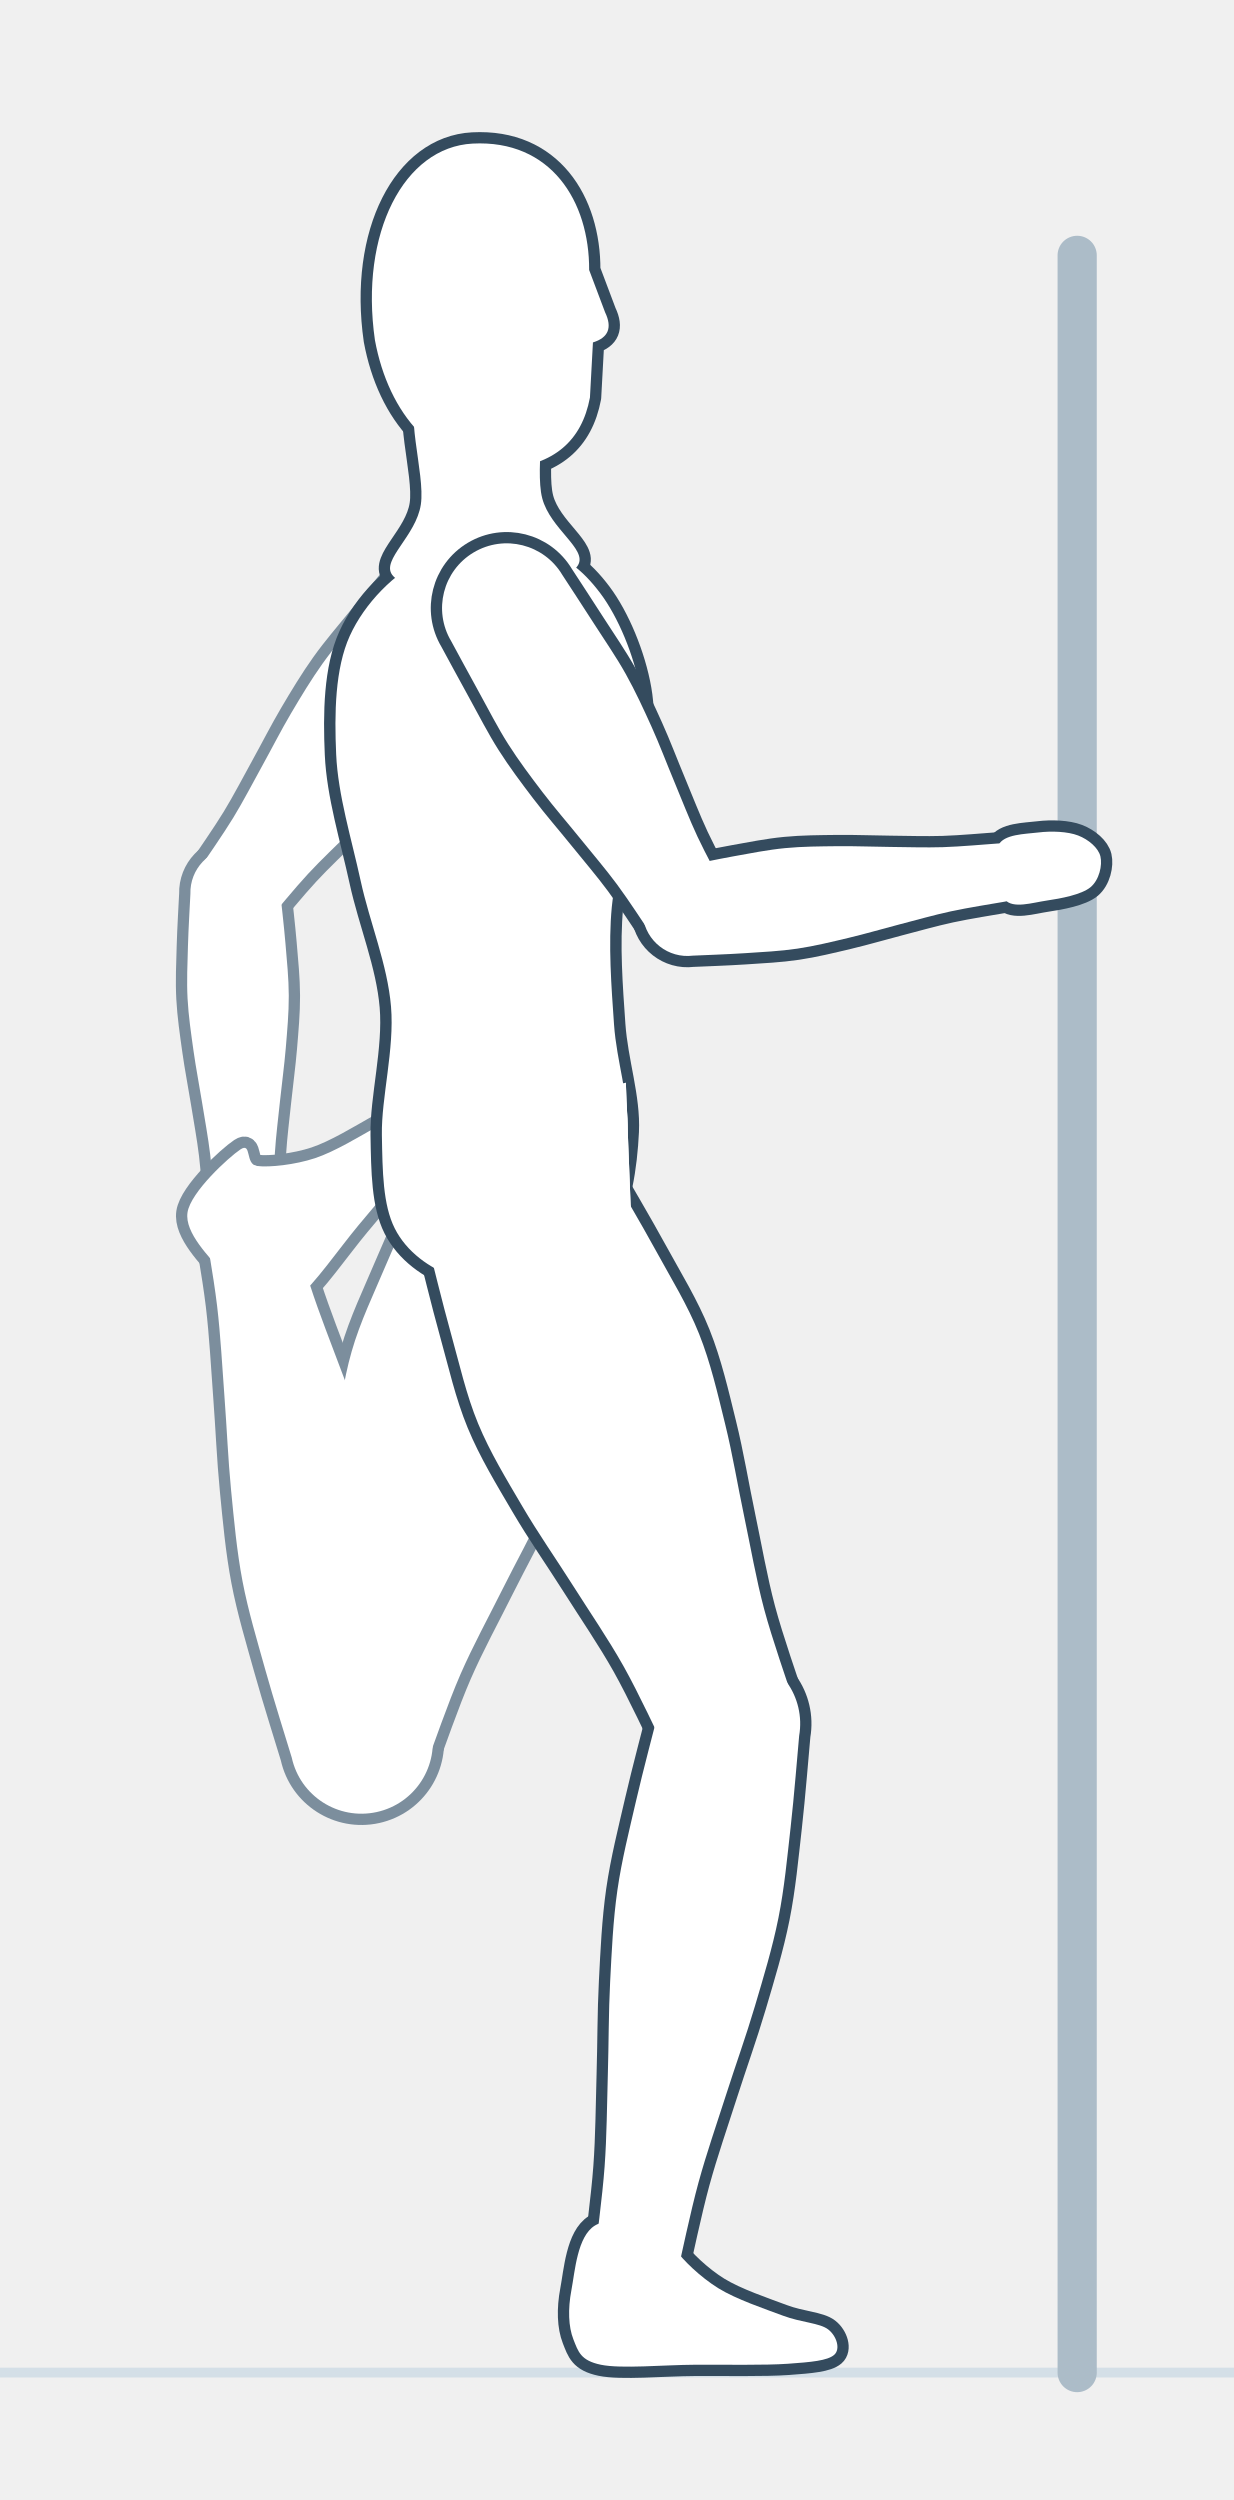
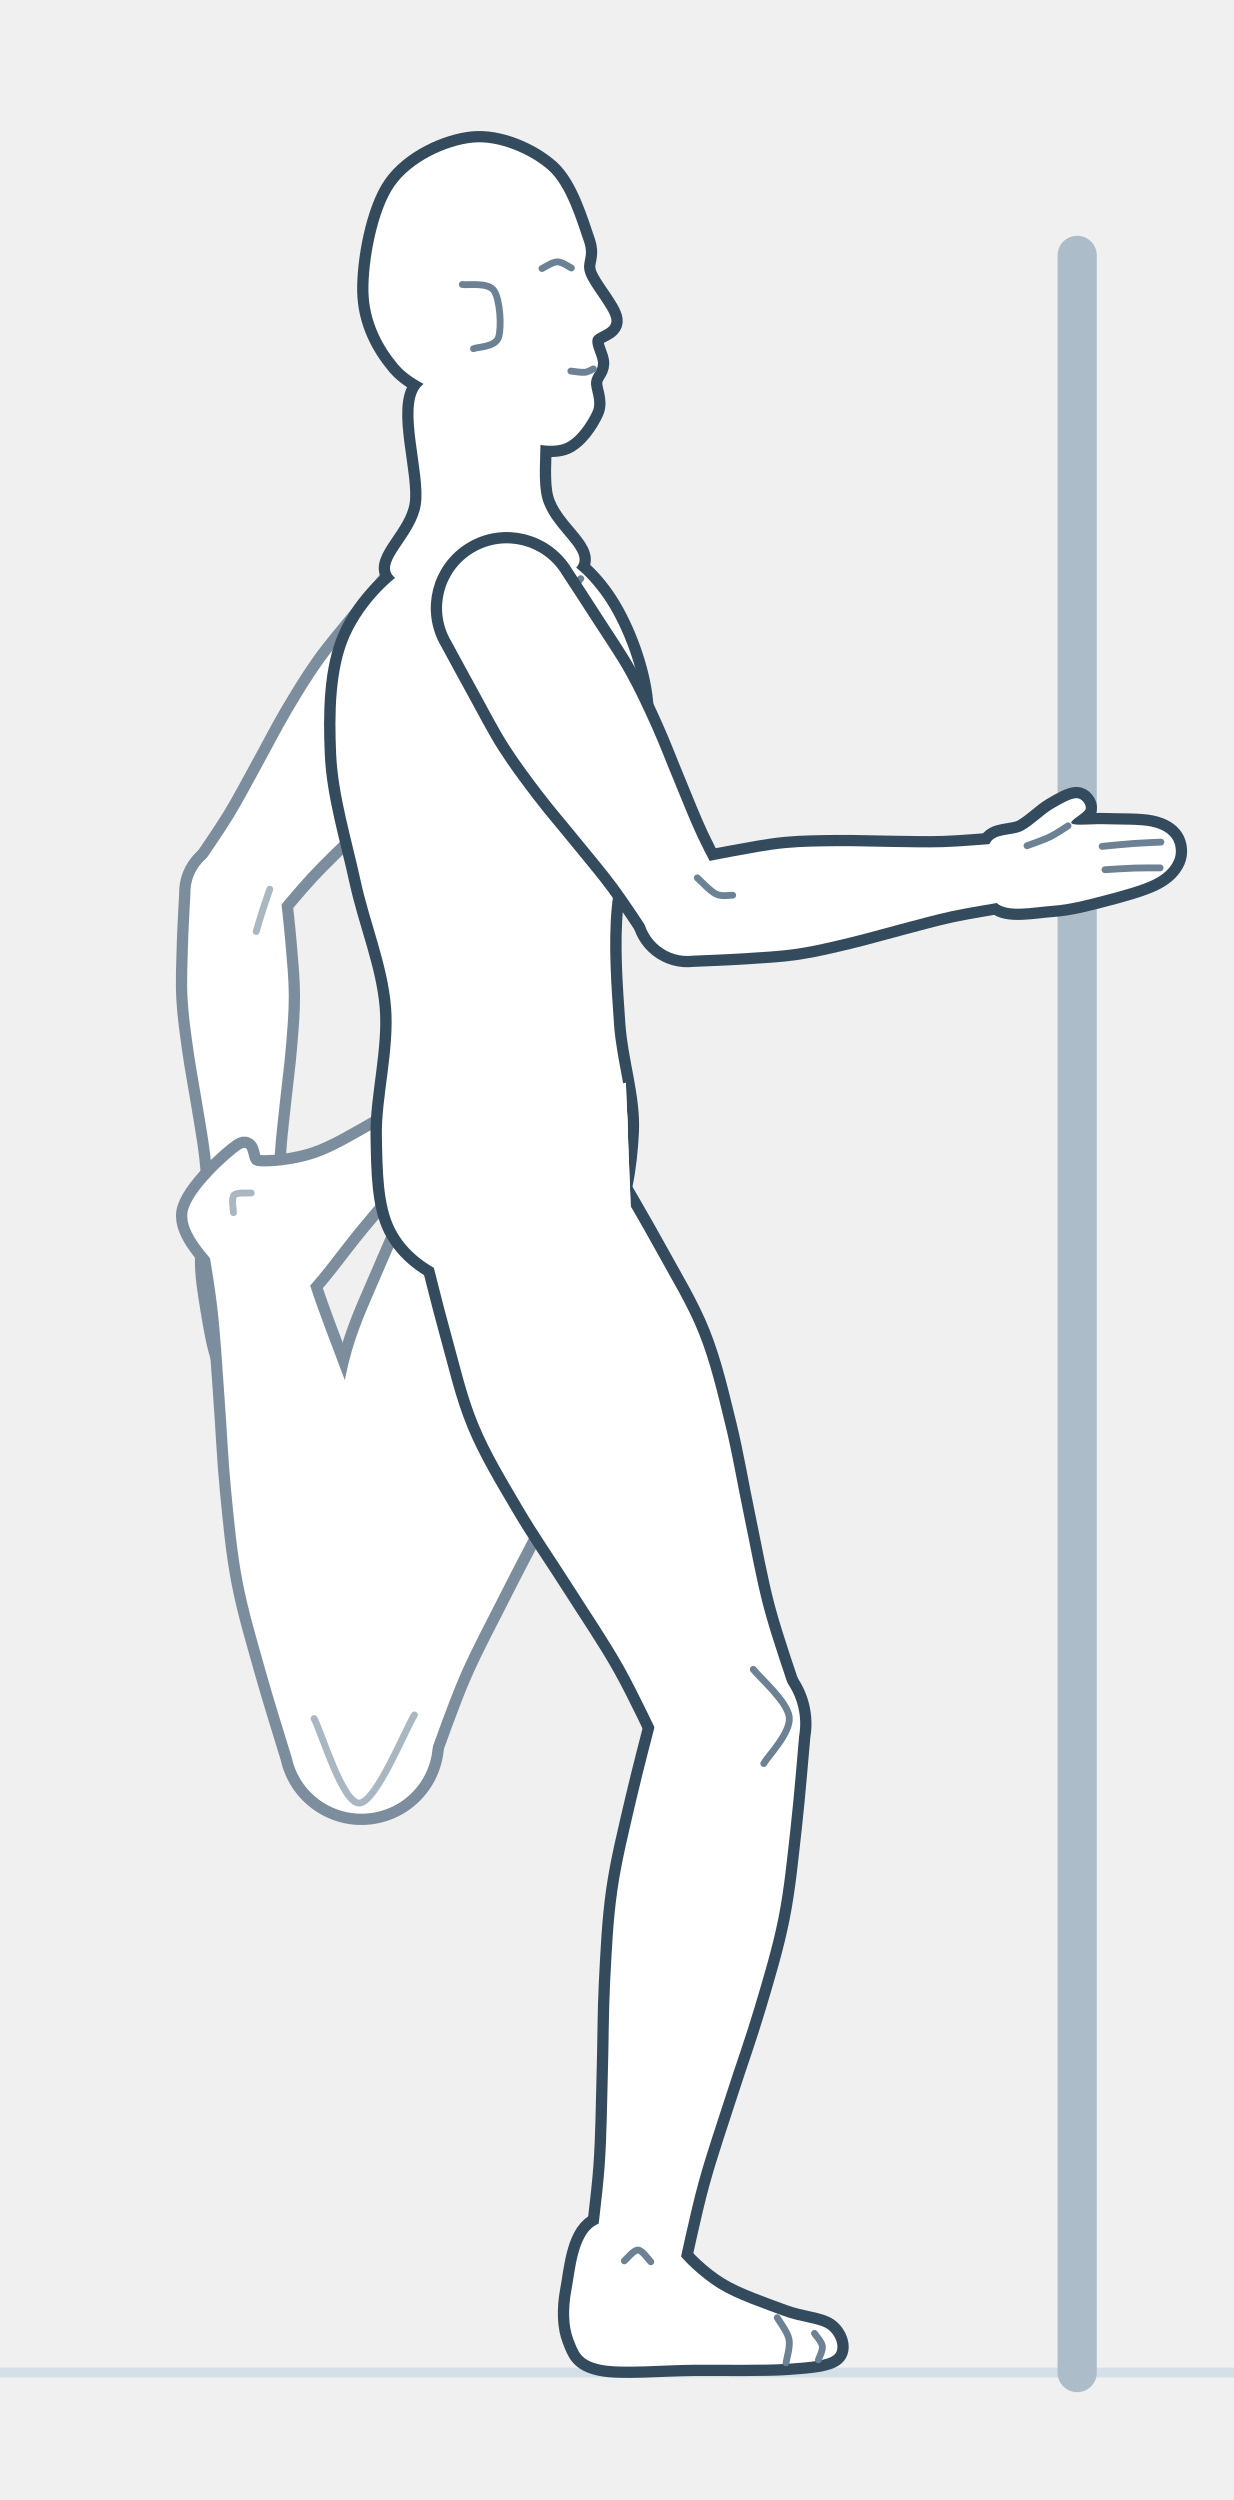
<svg xmlns="http://www.w3.org/2000/svg" viewBox="107.106 21.947 125.894 255.053">
  <path d="M-300 264H800" fill="none" stroke="#d4dfe7" />
  <path d="M217,48L217,264" fill="none" stroke="#acbcc8" stroke-width="4" stroke-linecap="round" stroke-linejoin="round" />
  <g class="bw-human-athlete bw-human-outline bw-human-natural bw-human-sketch bw-human-side" stroke="#344b5e" stroke-width="1.05" stroke-linecap="round" stroke-linejoin="round">
    <g class="bw-silhouette-ink" stroke-width="2.3">
      <g class="bw-human-arm bw-human-arm-left" fill="#fff" stroke="#7c8e9d">
        <path d="M147.548,80.313C146.914,81.088 145.001,83.402 143.744,84.959C142.487,86.516 141.166,88.025 140.007,89.656C138.847,91.286 137.809,93.009 136.786,94.743C135.763,96.477 134.847,98.291 133.869,100.058C132.890,101.826 131.962,103.632 130.917,105.349C129.872,107.065 128.149,109.524 127.596,110.359A4.400,4.400 0 0 0 128.453,116.523A4.400,4.400 0 0 0 134.616,115.666C135.269,114.905 137.164,112.577 138.531,111.103C139.897,109.629 141.381,108.244 142.815,106.820C144.249,105.397 145.744,104.020 147.133,102.563C148.522,101.105 149.896,99.637 151.148,98.077C152.400,96.516 153.491,94.834 154.646,93.200C155.801,91.566 157.506,89.094 158.078,88.273A6.600,6.600 0 0 0 156.793,79.028A6.600,6.600 0 0 0 147.548,80.313Z" />
        <path d="M126.532,113.140C126.490,114.031 126.330,116.703 126.281,118.483C126.232,120.263 126.146,122.043 126.241,123.819C126.335,125.595 126.598,127.366 126.846,129.138C127.093,130.909 127.441,132.678 127.726,134.449C128.010,136.219 128.341,137.988 128.553,139.761C128.766,141.533 128.927,144.197 129.001,145.084A3.000,3.000 0 0 0 132.084,147.999A3.000,3.000 0 0 0 134.999,144.916C135.024,144.026 135.036,141.358 135.149,139.577C135.262,137.795 135.493,136.010 135.678,134.226C135.864,132.443 136.112,130.657 136.261,128.875C136.409,127.092 136.573,125.309 136.568,123.531C136.562,121.752 136.377,119.979 136.229,118.205C136.081,116.430 135.772,113.771 135.680,112.885A4.576,4.576 0 0 0 130.978,108.438A4.576,4.576 0 0 0 126.532,113.140Z" />
        <g display="none" class="bw-muscle-traces" data-side="left" />
-         <g class="bw-human-hand" transform="translate(132.098,148.499) rotate(88.399)">
-           <path d="M-3.200,-2.800C-2.500,-3.867 -0.367,-3.600 1.000,-3.600C2.367,-3.600 4.000,-3.333 5.000,-2.800C6.000,-2.267 6.900,-1.300 7.000,-0.400C7.100,0.500 6.600,1.967 5.600,2.600C4.600,3.233 2.467,3.367 1.000,3.400C-0.467,3.433 -2.500,3.833 -3.200,2.800C-3.900,1.767 -3.900,-1.733 -3.200,-2.800Z" />
+         <g display="none" class="bw-human-detail" fill="none" stroke="#a9b7c2" stroke-width=".7">
+           <path d="M134.627,112.666C134.493,113.065 134.049,114.344 133.819,115.063C133.589,115.782 133.343,116.660 133.247,116.979" />
+         </g>
+         <g class="bw-human-hand bw-human-hand-open">
+           <path d="M134.982,144.316C136.165,144.884 135.584,146.767 136.082,147.887C136.580,149.007 137.511,150.081 137.971,151.036C138.431,151.990 138.894,153.044 138.843,153.612C138.792,154.181 138.086,154.567 137.666,154.445C137.246,154.324 136.613,152.574 136.322,152.882C136.030,153.191 136.096,154.956 135.917,156.295C135.738,157.634 135.598,159.805 135.246,160.916C134.893,162.026 134.410,162.623 133.802,162.957C133.195,163.290 132.261,163.300 131.600,162.918C130.939,162.536 130.322,161.903 129.837,160.667C129.352,159.430 128.975,157.256 128.692,155.497C128.409,153.737 128.092,151.945 128.141,150.110C128.190,148.274 127.844,145.450 128.984,144.484C130.125,143.518 133.799,143.749 134.982,144.316Z" />
+           <g display="none" class="bw-human-detail" fill="none" stroke="#a9b7c2" stroke-width=".7">
+             <path d="M133.701,155.757C133.699,156.290 133.713,157.957 133.691,158.958C133.669,159.959 133.589,161.295 133.569,161.763" />
+             <path d="M131.302,155.824C131.283,156.324 131.243,157.893 131.186,158.828C131.129,159.763 130.997,161.001 130.959,161.436" />
+             <path d="M134.488,148.132C134.600,148.529 134.885,149.788 135.155,150.514C135.426,151.240 135.952,152.159 136.111,152.488" />
+           </g>
        </g>
      </g>
    </g>
    <g class="bw-silhouette-fill" stroke="none">
      <g class="bw-human-arm bw-human-arm-left" fill="#fff" stroke="none">
        <path d="M147.548,80.313C146.914,81.088 145.001,83.402 143.744,84.959C142.487,86.516 141.166,88.025 140.007,89.656C138.847,91.286 137.809,93.009 136.786,94.743C135.763,96.477 134.847,98.291 133.869,100.058C132.890,101.826 131.962,103.632 130.917,105.349C129.872,107.065 128.149,109.524 127.596,110.359A4.400,4.400 0 0 0 128.453,116.523A4.400,4.400 0 0 0 134.616,115.666C135.269,114.905 137.164,112.577 138.531,111.103C139.897,109.629 141.381,108.244 142.815,106.820C144.249,105.397 145.744,104.020 147.133,102.563C148.522,101.105 149.896,99.637 151.148,98.077C152.400,96.516 153.491,94.834 154.646,93.200C155.801,91.566 157.506,89.094 158.078,88.273A6.600,6.600 0 0 0 156.793,79.028A6.600,6.600 0 0 0 147.548,80.313Z" />
        <path d="M126.532,113.140C126.490,114.031 126.330,116.703 126.281,118.483C126.232,120.263 126.146,122.043 126.241,123.819C126.335,125.595 126.598,127.366 126.846,129.138C127.093,130.909 127.441,132.678 127.726,134.449C128.010,136.219 128.341,137.988 128.553,139.761C128.766,141.533 128.927,144.197 129.001,145.084A3.000,3.000 0 0 0 132.084,147.999A3.000,3.000 0 0 0 134.999,144.916C135.024,144.026 135.036,141.358 135.149,139.577C135.262,137.795 135.493,136.010 135.678,134.226C135.864,132.443 136.112,130.657 136.261,128.875C136.409,127.092 136.573,125.309 136.568,123.531C136.562,121.752 136.377,119.979 136.229,118.205C136.081,116.430 135.772,113.771 135.680,112.885A4.576,4.576 0 0 0 130.978,108.438A4.576,4.576 0 0 0 126.532,113.140Z" />
        <g class="bw-muscle-traces" data-side="left" />
-         <g class="bw-human-hand" transform="translate(132.098,148.499) rotate(88.399)">
-           <path d="M-3.200,-2.800C-2.500,-3.867 -0.367,-3.600 1.000,-3.600C2.367,-3.600 4.000,-3.333 5.000,-2.800C6.000,-2.267 6.900,-1.300 7.000,-0.400C7.100,0.500 6.600,1.967 5.600,2.600C4.600,3.233 2.467,3.367 1.000,3.400C-0.467,3.433 -2.500,3.833 -3.200,2.800C-3.900,1.767 -3.900,-1.733 -3.200,-2.800Z" />
+         <g class="bw-human-detail" fill="none" stroke="#a9b7c2" stroke-width=".7">
+           <path d="M134.627,112.666C134.493,113.065 134.049,114.344 133.819,115.063C133.589,115.782 133.343,116.660 133.247,116.979" />
+         </g>
+         <g class="bw-human-hand bw-human-hand-open">
+           <path d="M134.982,144.316C136.165,144.884 135.584,146.767 136.082,147.887C136.580,149.007 137.511,150.081 137.971,151.036C138.431,151.990 138.894,153.044 138.843,153.612C138.792,154.181 138.086,154.567 137.666,154.445C137.246,154.324 136.613,152.574 136.322,152.882C136.030,153.191 136.096,154.956 135.917,156.295C135.738,157.634 135.598,159.805 135.246,160.916C134.893,162.026 134.410,162.623 133.802,162.957C133.195,163.290 132.261,163.300 131.600,162.918C130.939,162.536 130.322,161.903 129.837,160.667C129.352,159.430 128.975,157.256 128.692,155.497C128.409,153.737 128.092,151.945 128.141,150.110C128.190,148.274 127.844,145.450 128.984,144.484C130.125,143.518 133.799,143.749 134.982,144.316Z" />
+           <g class="bw-human-detail" fill="none" stroke="#a9b7c2" stroke-width=".7">
+             <path d="M133.701,155.757C133.699,156.290 133.713,157.957 133.691,158.958C133.669,159.959 133.589,161.295 133.569,161.763" />
+             <path d="M131.302,155.824C131.283,156.324 131.243,157.893 131.186,158.828C131.129,159.763 130.997,161.001 130.959,161.436" />
+             <path d="M134.488,148.132C134.600,148.529 134.885,149.788 135.155,150.514C135.426,151.240 135.952,152.159 136.111,152.488" />
+           </g>
        </g>
      </g>
    </g>
    <g class="bw-silhouette-ink" stroke-width="2.3">
      <g class="bw-human-leg bw-human-leg-left" fill="#fff" stroke="#7c8e9d">
        <path d="M150.403,142.190C149.753,143.649 147.739,148.009 146.502,150.947C145.266,153.884 143.857,156.771 142.985,159.816C142.113,162.860 141.722,166.045 141.272,169.213C140.822,172.381 140.628,175.624 140.286,178.823C139.944,182.023 139.724,185.258 139.220,188.410C138.716,191.562 137.590,196.182 137.264,197.736A7.000,7.000 0 0 0 142.015,206.421A7.000,7.000 0 0 0 150.700,201.670C151.264,200.186 152.808,195.688 154.084,192.762C155.360,189.836 156.919,186.993 158.356,184.114C159.794,181.236 161.380,178.400 162.710,175.490C164.040,172.580 165.428,169.687 166.336,166.653C167.244,163.619 167.615,160.428 168.158,157.288C168.702,154.147 169.357,149.390 169.597,147.810A10.000,10.000 0 0 0 162.810,135.403A10.000,10.000 0 0 0 150.403,142.190Z" />
        <path d="M151.094,198.145C150.878,196.600 150.292,191.951 149.798,188.875C149.304,185.798 148.880,182.706 148.131,179.685C147.382,176.664 146.329,173.710 145.303,170.750C144.277,167.790 143.068,164.870 141.975,161.924C140.881,158.979 139.704,156.052 138.742,153.078C137.779,150.104 136.624,145.580 136.200,144.080A4.300,4.300 0 0 0 131.080,140.800A4.300,4.300 0 0 0 127.800,145.920C128.042,147.459 128.883,152.052 129.252,155.156C129.621,158.261 129.775,161.412 130.013,164.544C130.251,167.677 130.374,170.835 130.679,173.953C130.984,177.071 131.263,180.195 131.845,183.252C132.428,186.310 133.335,189.296 134.172,192.297C135.010,195.299 136.421,199.767 136.871,201.261A7.280,7.280 0 0 0 145.540,206.814A7.280,7.280 0 0 0 151.094,198.145Z" />
        <g display="none" class="bw-muscle-traces" data-side="left" />
+         <g display="none" class="bw-human-detail" fill="none" stroke="#a9b7c2" stroke-width=".7">
+           <path d="M149.385,196.909C148.449,198.407 145.473,205.837 143.768,205.899C142.062,205.961 139.921,198.717 139.152,197.280" />
+         </g>
        <g class="bw-human-shoe bw-human-foot" transform="translate(132.000,145.000) rotate(-50.000)" fill="#fff">
          <path d="M-4.200,-4.000C-6.000,-2.900 -6.233,0.667 -6.600,2.600C-6.967,4.533 -6.900,6.333 -6.400,7.600C-5.900,8.867 -5.667,9.767 -3.600,10.200C-1.533,10.633 2.817,10.217 6.000,10.200C9.183,10.183 13.133,10.267 15.500,10.100C17.867,9.933 19.517,9.783 20.200,9.200C20.883,8.617 20.467,7.267 19.600,6.600C18.733,5.933 16.867,5.900 15.000,5.200C13.133,4.500 10.233,3.533 8.400,2.400C6.567,1.267 4.700,-0.533 4.000,-1.600C3.300,-2.667 5.567,-3.600 4.200,-4.000C2.833,-4.400 -2.400,-5.100 -4.200,-4.000Z" />
+           <g display="none" class="bw-human-detail" fill="none" stroke="#a9b7c2" stroke-width=".7">
+             <path d="M14.400,5.400C14.600,5.767 15.450,6.833 15.600,7.600C15.750,8.367 15.350,9.600 15.300,10.000" />
+             <path d="M18.200,7.000C18.333,7.217 18.933,7.850 19.000,8.300C19.067,8.750 18.667,9.467 18.600,9.700" />
+             <path d="M-1.200,-0.400C-0.967,-0.583 -0.250,-1.517 0.200,-1.500C0.650,-1.483 1.283,-0.500 1.500,-0.300" />
+           </g>
        </g>
      </g>
    </g>
    <g class="bw-silhouette-fill" stroke="none">
      <g class="bw-human-leg bw-human-leg-left" fill="#fff" stroke="none">
        <path d="M150.403,142.190C149.753,143.649 147.739,148.009 146.502,150.947C145.266,153.884 143.857,156.771 142.985,159.816C142.113,162.860 141.722,166.045 141.272,169.213C140.822,172.381 140.628,175.624 140.286,178.823C139.944,182.023 139.724,185.258 139.220,188.410C138.716,191.562 137.590,196.182 137.264,197.736A7.000,7.000 0 0 0 142.015,206.421A7.000,7.000 0 0 0 150.700,201.670C151.264,200.186 152.808,195.688 154.084,192.762C155.360,189.836 156.919,186.993 158.356,184.114C159.794,181.236 161.380,178.400 162.710,175.490C164.040,172.580 165.428,169.687 166.336,166.653C167.244,163.619 167.615,160.428 168.158,157.288C168.702,154.147 169.357,149.390 169.597,147.810A10.000,10.000 0 0 0 162.810,135.403A10.000,10.000 0 0 0 150.403,142.190Z" />
        <path d="M151.094,198.145C150.878,196.600 150.292,191.951 149.798,188.875C149.304,185.798 148.880,182.706 148.131,179.685C147.382,176.664 146.329,173.710 145.303,170.750C144.277,167.790 143.068,164.870 141.975,161.924C140.881,158.979 139.704,156.052 138.742,153.078C137.779,150.104 136.624,145.580 136.200,144.080A4.300,4.300 0 0 0 131.080,140.800A4.300,4.300 0 0 0 127.800,145.920C128.042,147.459 128.883,152.052 129.252,155.156C129.621,158.261 129.775,161.412 130.013,164.544C130.251,167.677 130.374,170.835 130.679,173.953C130.984,177.071 131.263,180.195 131.845,183.252C132.428,186.310 133.335,189.296 134.172,192.297C135.010,195.299 136.421,199.767 136.871,201.261A7.280,7.280 0 0 0 145.540,206.814A7.280,7.280 0 0 0 151.094,198.145Z" />
        <g class="bw-muscle-traces" data-side="left" />
+         <g class="bw-human-detail" fill="none" stroke="#a9b7c2" stroke-width=".7">
+           <path d="M149.385,196.909C148.449,198.407 145.473,205.837 143.768,205.899C142.062,205.961 139.921,198.717 139.152,197.280" />
+         </g>
        <g class="bw-human-shoe bw-human-foot" transform="translate(132.000,145.000) rotate(-50.000)" fill="#fff">
          <path d="M-4.200,-4.000C-6.000,-2.900 -6.233,0.667 -6.600,2.600C-6.967,4.533 -6.900,6.333 -6.400,7.600C-5.900,8.867 -5.667,9.767 -3.600,10.200C-1.533,10.633 2.817,10.217 6.000,10.200C9.183,10.183 13.133,10.267 15.500,10.100C17.867,9.933 19.517,9.783 20.200,9.200C20.883,8.617 20.467,7.267 19.600,6.600C18.733,5.933 16.867,5.900 15.000,5.200C13.133,4.500 10.233,3.533 8.400,2.400C6.567,1.267 4.700,-0.533 4.000,-1.600C3.300,-2.667 5.567,-3.600 4.200,-4.000C2.833,-4.400 -2.400,-5.100 -4.200,-4.000Z" />
+           <g class="bw-human-detail" fill="none" stroke="#a9b7c2" stroke-width=".7">
+             <path d="M14.400,5.400C14.600,5.767 15.450,6.833 15.600,7.600C15.750,8.367 15.350,9.600 15.300,10.000" />
+             <path d="M18.200,7.000C18.333,7.217 18.933,7.850 19.000,8.300C19.067,8.750 18.667,9.467 18.600,9.700" />
+             <path d="M-1.200,-0.400C-0.967,-0.583 -0.250,-1.517 0.200,-1.500C0.650,-1.483 1.283,-0.500 1.500,-0.300" />
+           </g>
        </g>
      </g>
    </g>
    <g class="bw-silhouette-ink" stroke-width="2.3">
      <g class="bw-human-torso" transform="translate(160.000,145.000) rotate(-3.000)">
        <g transform="translate(0 -67) rotate(0.000) scale(1) translate(0 67)">
          <path d="M-5.600,-84.000C-7.567,-82.000 -5.550,-75.167 -6.200,-72.000C-6.850,-68.833 -10.533,-66.583 -9.500,-65.000C-8.467,-63.417 -3.167,-62.500 0.000,-62.500C3.167,-62.500 8.467,-63.417 9.500,-65.000C10.533,-66.583 6.850,-68.833 6.200,-72.000C5.550,-75.167 7.567,-82.000 5.600,-84.000C3.633,-86.000 -3.633,-86.000 -5.600,-84.000Z" fill="#fff" />
-           <path d="M1,-108.5C9,-108.5 12.6,-102 12.2,-95L13.6,-90.6Q14.6,-88.2 12.2,-87.6L11.6,-82Q10,-75.4 2.6,-75.2C-4.6,-75.6 -9,-81.4 -10,-89C-11,-100 -6,-108.5 1,-108.5Z" fill="#fff" />
+           <path d="M1.000,-108.600C3.633,-108.733 6.800,-107.167 8.600,-105.400C10.400,-103.633 11.267,-99.800 11.800,-98.000C12.333,-96.200 11.400,-95.967 11.800,-94.600C12.200,-93.233 14.133,-90.900 14.200,-89.800C14.267,-88.700 12.467,-88.733 12.200,-88.000C11.933,-87.267 12.667,-86.133 12.600,-85.400C12.533,-84.667 11.933,-84.400 11.800,-83.600C11.667,-82.800 12.333,-81.633 11.800,-80.600C11.267,-79.567 10.000,-77.767 8.600,-77.400C7.200,-77.033 5.067,-77.633 3.400,-78.400C1.733,-79.167 0.467,-80.667 -1.400,-82.000C-3.267,-83.333 -6.300,-84.400 -7.800,-86.400C-9.300,-88.400 -10.500,-90.967 -10.400,-94.000C-10.300,-97.033 -9.100,-102.167 -7.200,-104.600C-5.300,-107.033 -1.633,-108.467 1.000,-108.600Z" fill="#fff" />
+           <g display="none" class="bw-human-detail" fill="none" stroke="#6c8294" stroke-width=".7">
+             <path d="M-0.800,-94.200C-0.267,-94.067 1.833,-94.333 2.400,-93.400C2.967,-92.467 3.000,-89.567 2.600,-88.600C2.200,-87.633 0.433,-87.767 0.000,-87.600" />
+             <path d="M7.400,-95.400C7.667,-95.500 8.500,-96.017 9.000,-96.000C9.500,-95.983 10.167,-95.417 10.400,-95.300" />
+             <path d="M9.800,-84.800C10.033,-84.767 10.817,-84.583 11.200,-84.600C11.583,-84.617 11.950,-84.850 12.100,-84.900" />
+           </g>
        </g>
        <g transform="scale(1.010 1)">
          <path d="M5.000,-67.000C7.917,-66.250 9.833,-64.500 11.500,-62.000C13.167,-59.500 14.583,-55.500 15.000,-52.000C15.417,-48.500 14.667,-44.667 14.000,-41.000C13.333,-37.333 11.567,-33.833 11.000,-30.000C10.433,-26.167 10.533,-21.833 10.600,-18.000C10.667,-14.167 11.750,-10.500 11.400,-7.000C11.050,-3.500 10.233,0.633 8.500,3.000C6.767,5.367 3.583,6.567 1.000,7.200C-1.583,7.833 -4.733,7.733 -7.000,6.800C-9.267,5.867 -11.533,4.067 -12.600,1.600C-13.667,-0.867 -13.533,-4.233 -13.400,-8.000C-13.267,-11.767 -11.667,-16.667 -11.800,-21.000C-11.933,-25.333 -13.500,-29.667 -14.200,-34.000C-14.900,-38.333 -16.033,-42.833 -16.000,-47.000C-15.967,-51.167 -15.667,-55.750 -14.000,-59.000C-12.333,-62.250 -9.167,-65.167 -6.000,-66.500C-2.833,-67.833 2.083,-67.750 5.000,-67.000Z" fill="#fff" />
+           <g display="none" class="bw-human-detail" fill="none" stroke="#6c8294" stroke-width=".7">
+             <path d="M9.600,-63.600C9.233,-63.267 8.367,-62.000 7.400,-61.600C6.433,-61.200 4.400,-61.267 3.800,-61.200" />
+           </g>
          <g display="none" class="bw-muscle-traces bw-torso-muscles" />
        </g>
      </g>
      <g class="bw-human-leg bw-human-leg-right" fill="#fff" stroke="#344b5e">
        <path d="M150.736,148.765C151.134,150.313 152.267,154.980 153.125,158.049C153.983,161.119 154.674,164.256 155.884,167.182C157.093,170.109 158.767,172.847 160.384,175.608C162.001,178.369 163.865,181.030 165.586,183.748C167.308,186.467 169.146,189.138 170.711,191.920C172.276,194.702 174.266,199.021 174.977,200.441A7.000,7.000 0 0 0 184.098,204.290A7.000,7.000 0 0 0 187.947,195.169C187.466,193.656 185.879,189.174 185.059,186.088C184.239,183.003 183.693,179.807 183.030,176.659C182.366,173.510 181.846,170.303 181.078,167.197C180.311,164.091 179.599,160.962 178.424,158.021C177.250,155.080 175.556,152.350 174.029,149.553C172.503,146.755 170.058,142.621 169.264,141.235A10.000,10.000 0 0 0 156.235,135.736A10.000,10.000 0 0 0 150.736,148.765Z" />
        <path d="M174.287,196.575C173.906,198.088 172.701,202.616 172.002,205.653C171.303,208.690 170.533,211.714 170.092,214.795C169.651,217.876 169.515,221.009 169.353,224.138C169.191,227.266 169.213,230.427 169.119,233.567C169.025,236.708 169.016,239.862 168.789,242.980C168.563,246.098 167.933,250.725 167.762,252.273A4.300,4.300 0 0 0 171.273,257.238A4.300,4.300 0 0 0 176.238,253.727C176.593,252.209 177.539,247.637 178.365,244.622C179.190,241.607 180.231,238.629 181.189,235.636C182.146,232.644 183.220,229.671 184.109,226.667C184.998,223.663 185.914,220.664 186.524,217.612C187.134,214.560 187.416,211.452 187.768,208.356C188.120,205.260 188.492,200.589 188.637,199.035A7.280,7.280 0 0 0 182.692,190.630A7.280,7.280 0 0 0 174.287,196.575Z" />
        <g display="none" class="bw-muscle-traces" data-side="right" />
+         <g display="none" class="bw-human-detail" fill="none" stroke="#6c8294" stroke-width=".7">
+           <path d="M183.957,192.258C184.568,193.071 187.447,195.535 187.626,197.136C187.804,198.737 185.460,201.078 185.027,201.866" />
+         </g>
        <g class="bw-human-shoe bw-human-foot" transform="translate(172.000,253.000) rotate(0.000)" fill="#fff">
          <path d="M-4.200,-4.000C-6.000,-2.900 -6.233,0.667 -6.600,2.600C-6.967,4.533 -6.900,6.333 -6.400,7.600C-5.900,8.867 -5.667,9.767 -3.600,10.200C-1.533,10.633 2.817,10.217 6.000,10.200C9.183,10.183 13.133,10.267 15.500,10.100C17.867,9.933 19.517,9.783 20.200,9.200C20.883,8.617 20.467,7.267 19.600,6.600C18.733,5.933 16.867,5.900 15.000,5.200C13.133,4.500 10.233,3.533 8.400,2.400C6.567,1.267 4.700,-0.533 4.000,-1.600C3.300,-2.667 5.567,-3.600 4.200,-4.000C2.833,-4.400 -2.400,-5.100 -4.200,-4.000Z" />
+           <g display="none" class="bw-human-detail" fill="none" stroke="#6c8294" stroke-width=".7">
+             <path d="M14.400,5.400C14.600,5.767 15.450,6.833 15.600,7.600C15.750,8.367 15.350,9.600 15.300,10.000" />
+             <path d="M18.200,7.000C18.333,7.217 18.933,7.850 19.000,8.300C19.067,8.750 18.667,9.467 18.600,9.700" />
+             <path d="M-1.200,-0.400C-0.967,-0.583 -0.250,-1.517 0.200,-1.500C0.650,-1.483 1.283,-0.500 1.500,-0.300" />
+           </g>
        </g>
      </g>
      <g transform="translate(160.000,145.000) rotate(-3.000)" fill="#fff" stroke="none">
        <path d="M-12,-12Q0,-9 11.6,-12L11.4,3Q3,9.6 -6,7Q-11.4,4 -12,-12Z" />
      </g>
    </g>
    <g class="bw-silhouette-fill" stroke="none">
      <g class="bw-human-torso" transform="translate(160.000,145.000) rotate(-3.000)">
        <g transform="translate(0 -67) rotate(0.000) scale(1) translate(0 67)">
          <path d="M-5.600,-84.000C-7.567,-82.000 -5.550,-75.167 -6.200,-72.000C-6.850,-68.833 -10.533,-66.583 -9.500,-65.000C-8.467,-63.417 -3.167,-62.500 0.000,-62.500C3.167,-62.500 8.467,-63.417 9.500,-65.000C10.533,-66.583 6.850,-68.833 6.200,-72.000C5.550,-75.167 7.567,-82.000 5.600,-84.000C3.633,-86.000 -3.633,-86.000 -5.600,-84.000Z" fill="#fff" />
-           <path d="M1,-108.5C9,-108.5 12.6,-102 12.2,-95L13.6,-90.6Q14.6,-88.2 12.2,-87.6L11.6,-82Q10,-75.4 2.6,-75.2C-4.6,-75.6 -9,-81.4 -10,-89C-11,-100 -6,-108.5 1,-108.5Z" fill="#fff" />
+           <path d="M1.000,-108.600C3.633,-108.733 6.800,-107.167 8.600,-105.400C10.400,-103.633 11.267,-99.800 11.800,-98.000C12.333,-96.200 11.400,-95.967 11.800,-94.600C12.200,-93.233 14.133,-90.900 14.200,-89.800C14.267,-88.700 12.467,-88.733 12.200,-88.000C11.933,-87.267 12.667,-86.133 12.600,-85.400C12.533,-84.667 11.933,-84.400 11.800,-83.600C11.667,-82.800 12.333,-81.633 11.800,-80.600C11.267,-79.567 10.000,-77.767 8.600,-77.400C7.200,-77.033 5.067,-77.633 3.400,-78.400C1.733,-79.167 0.467,-80.667 -1.400,-82.000C-3.267,-83.333 -6.300,-84.400 -7.800,-86.400C-9.300,-88.400 -10.500,-90.967 -10.400,-94.000C-10.300,-97.033 -9.100,-102.167 -7.200,-104.600C-5.300,-107.033 -1.633,-108.467 1.000,-108.600Z" fill="#fff" />
+           <g class="bw-human-detail" fill="none" stroke="#6c8294" stroke-width=".7">
+             <path d="M-0.800,-94.200C-0.267,-94.067 1.833,-94.333 2.400,-93.400C2.967,-92.467 3.000,-89.567 2.600,-88.600C2.200,-87.633 0.433,-87.767 0.000,-87.600" />
+             <path d="M7.400,-95.400C7.667,-95.500 8.500,-96.017 9.000,-96.000C9.500,-95.983 10.167,-95.417 10.400,-95.300" />
+             <path d="M9.800,-84.800C10.033,-84.767 10.817,-84.583 11.200,-84.600C11.583,-84.617 11.950,-84.850 12.100,-84.900" />
+           </g>
        </g>
        <g transform="scale(1.010 1)">
          <path d="M5.000,-67.000C7.917,-66.250 9.833,-64.500 11.500,-62.000C13.167,-59.500 14.583,-55.500 15.000,-52.000C15.417,-48.500 14.667,-44.667 14.000,-41.000C13.333,-37.333 11.567,-33.833 11.000,-30.000C10.433,-26.167 10.533,-21.833 10.600,-18.000C10.667,-14.167 11.750,-10.500 11.400,-7.000C11.050,-3.500 10.233,0.633 8.500,3.000C6.767,5.367 3.583,6.567 1.000,7.200C-1.583,7.833 -4.733,7.733 -7.000,6.800C-9.267,5.867 -11.533,4.067 -12.600,1.600C-13.667,-0.867 -13.533,-4.233 -13.400,-8.000C-13.267,-11.767 -11.667,-16.667 -11.800,-21.000C-11.933,-25.333 -13.500,-29.667 -14.200,-34.000C-14.900,-38.333 -16.033,-42.833 -16.000,-47.000C-15.967,-51.167 -15.667,-55.750 -14.000,-59.000C-12.333,-62.250 -9.167,-65.167 -6.000,-66.500C-2.833,-67.833 2.083,-67.750 5.000,-67.000Z" fill="#fff" />
+           <g class="bw-human-detail" fill="none" stroke="#6c8294" stroke-width=".7">
+             <path d="M9.600,-63.600C9.233,-63.267 8.367,-62.000 7.400,-61.600C6.433,-61.200 4.400,-61.267 3.800,-61.200" />
+           </g>
          <g class="bw-muscle-traces bw-torso-muscles" />
        </g>
      </g>
      <g class="bw-human-leg bw-human-leg-right" fill="#fff" stroke="none">
        <path d="M150.736,148.765C151.134,150.313 152.267,154.980 153.125,158.049C153.983,161.119 154.674,164.256 155.884,167.182C157.093,170.109 158.767,172.847 160.384,175.608C162.001,178.369 163.865,181.030 165.586,183.748C167.308,186.467 169.146,189.138 170.711,191.920C172.276,194.702 174.266,199.021 174.977,200.441A7.000,7.000 0 0 0 184.098,204.290A7.000,7.000 0 0 0 187.947,195.169C187.466,193.656 185.879,189.174 185.059,186.088C184.239,183.003 183.693,179.807 183.030,176.659C182.366,173.510 181.846,170.303 181.078,167.197C180.311,164.091 179.599,160.962 178.424,158.021C177.250,155.080 175.556,152.350 174.029,149.553C172.503,146.755 170.058,142.621 169.264,141.235A10.000,10.000 0 0 0 156.235,135.736A10.000,10.000 0 0 0 150.736,148.765Z" />
        <path d="M174.287,196.575C173.906,198.088 172.701,202.616 172.002,205.653C171.303,208.690 170.533,211.714 170.092,214.795C169.651,217.876 169.515,221.009 169.353,224.138C169.191,227.266 169.213,230.427 169.119,233.567C169.025,236.708 169.016,239.862 168.789,242.980C168.563,246.098 167.933,250.725 167.762,252.273A4.300,4.300 0 0 0 171.273,257.238A4.300,4.300 0 0 0 176.238,253.727C176.593,252.209 177.539,247.637 178.365,244.622C179.190,241.607 180.231,238.629 181.189,235.636C182.146,232.644 183.220,229.671 184.109,226.667C184.998,223.663 185.914,220.664 186.524,217.612C187.134,214.560 187.416,211.452 187.768,208.356C188.120,205.260 188.492,200.589 188.637,199.035A7.280,7.280 0 0 0 182.692,190.630A7.280,7.280 0 0 0 174.287,196.575Z" />
        <g class="bw-muscle-traces" data-side="right" />
+         <g class="bw-human-detail" fill="none" stroke="#6c8294" stroke-width=".7">
+           <path d="M183.957,192.258C184.568,193.071 187.447,195.535 187.626,197.136C187.804,198.737 185.460,201.078 185.027,201.866" />
+         </g>
        <g class="bw-human-shoe bw-human-foot" transform="translate(172.000,253.000) rotate(0.000)" fill="#fff">
          <path d="M-4.200,-4.000C-6.000,-2.900 -6.233,0.667 -6.600,2.600C-6.967,4.533 -6.900,6.333 -6.400,7.600C-5.900,8.867 -5.667,9.767 -3.600,10.200C-1.533,10.633 2.817,10.217 6.000,10.200C9.183,10.183 13.133,10.267 15.500,10.100C17.867,9.933 19.517,9.783 20.200,9.200C20.883,8.617 20.467,7.267 19.600,6.600C18.733,5.933 16.867,5.900 15.000,5.200C13.133,4.500 10.233,3.533 8.400,2.400C6.567,1.267 4.700,-0.533 4.000,-1.600C3.300,-2.667 5.567,-3.600 4.200,-4.000C2.833,-4.400 -2.400,-5.100 -4.200,-4.000Z" />
+           <g class="bw-human-detail" fill="none" stroke="#6c8294" stroke-width=".7">
+             <path d="M14.400,5.400C14.600,5.767 15.450,6.833 15.600,7.600C15.750,8.367 15.350,9.600 15.300,10.000" />
+             <path d="M18.200,7.000C18.333,7.217 18.933,7.850 19.000,8.300C19.067,8.750 18.667,9.467 18.600,9.700" />
+             <path d="M-1.200,-0.400C-0.967,-0.583 -0.250,-1.517 0.200,-1.500C0.650,-1.483 1.283,-0.500 1.500,-0.300" />
+           </g>
        </g>
      </g>
      <g transform="translate(160.000,145.000) rotate(-3.000)" fill="#fff" stroke="none">
        <path d="M-12,-12Q0,-9 11.6,-12L11.4,3Q3,9.6 -6,7Q-11.4,4 -12,-12Z" />
      </g>
    </g>
    <g class="bw-silhouette-ink" stroke-width="2.3">
      <g class="bw-human-arm bw-human-arm-right" fill="#fff" stroke="#344b5e">
        <path d="M153.136,87.358C153.614,88.237 155.038,90.881 156.008,92.632C156.977,94.382 157.877,96.174 158.951,97.862C160.025,99.550 161.231,101.160 162.452,102.761C163.673,104.361 165.008,105.893 166.278,107.465C167.547,109.037 168.871,110.576 170.067,112.191C171.264,113.806 172.894,116.327 173.459,117.154A4.400,4.400 0 0 0 179.492,118.681A4.400,4.400 0 0 0 181.018,112.648C180.559,111.758 179.117,109.125 178.265,107.304C177.414,105.483 176.689,103.587 175.910,101.723C175.131,99.859 174.419,97.955 173.592,96.120C172.764,94.284 171.922,92.458 170.947,90.711C169.973,88.963 168.825,87.319 167.746,85.634C166.668,83.948 165.019,81.438 164.474,80.599A6.600,6.600 0 0 0 155.425,78.310A6.600,6.600 0 0 0 153.136,87.358Z" />
        <path d="M177.797,119.443C178.687,119.401 181.362,119.309 183.139,119.190C184.915,119.071 186.696,118.989 188.456,118.728C190.215,118.467 191.953,118.038 193.693,117.625C195.434,117.212 197.162,116.699 198.898,116.249C200.634,115.799 202.364,115.303 204.109,114.925C205.853,114.546 208.490,114.135 209.366,113.978A3.000,3.000 0 0 0 211.978,110.634A3.000,3.000 0 0 0 208.634,108.022C207.746,108.081 205.089,108.321 203.304,108.376C201.520,108.431 199.721,108.369 197.928,108.352C196.135,108.336 194.334,108.256 192.545,108.276C190.757,108.297 188.966,108.301 187.196,108.474C185.426,108.646 183.678,108.998 181.926,109.312C180.173,109.626 177.555,110.185 176.681,110.359A4.576,4.576 0 0 0 172.697,115.459A4.576,4.576 0 0 0 177.797,119.443Z" />
        <g display="none" class="bw-muscle-traces" data-side="right" />
-         <g class="bw-human-hand" transform="translate(212.474,110.573) rotate(-7.003)">
-           <path d="M-3.200,-2.800C-2.500,-3.867 -0.367,-3.600 1.000,-3.600C2.367,-3.600 4.000,-3.333 5.000,-2.800C6.000,-2.267 6.900,-1.300 7.000,-0.400C7.100,0.500 6.600,1.967 5.600,2.600C4.600,3.233 2.467,3.367 1.000,3.400C-0.467,3.433 -2.500,3.833 -3.200,2.800C-3.900,1.767 -3.900,-1.733 -3.200,-2.800Z" />
+         <g display="none" class="bw-human-detail" fill="none" stroke="#6c8294" stroke-width=".7">
+           <path d="M178.243,111.508C178.562,111.784 179.557,112.865 180.159,113.160C180.761,113.455 181.572,113.258 181.854,113.277" />
+         </g>
+         <g class="bw-human-hand bw-human-hand-open">
+           <path d="M208.039,108.096C208.492,106.864 210.422,107.265 211.490,106.664C212.558,106.063 213.540,105.035 214.447,104.487C215.353,103.939 216.359,103.379 216.930,103.376C217.500,103.373 217.952,104.040 217.870,104.470C217.789,104.900 216.106,105.694 216.440,105.955C216.775,106.216 218.526,105.985 219.876,106.037C221.226,106.090 223.401,106.024 224.539,106.270C225.678,106.517 226.318,106.942 226.707,107.515C227.097,108.089 227.194,109.017 226.876,109.711C226.558,110.405 225.986,111.080 224.801,111.679C223.615,112.278 221.486,112.858 219.761,113.305C218.036,113.752 216.282,114.236 214.450,114.361C212.619,114.485 209.839,115.095 208.770,114.051C207.702,113.007 207.585,109.327 208.039,108.096Z" />
+           <g display="none" class="bw-human-detail" fill="none" stroke="#6c8294" stroke-width=".7">
+             <path d="M219.549,108.294C220.080,108.245 221.738,108.075 222.737,108.003C223.736,107.931 225.073,107.884 225.541,107.860" />
+             <path d="M219.841,110.676C220.342,110.648 221.907,110.540 222.843,110.509C223.780,110.478 225.024,110.493 225.461,110.489" />
+             <path d="M211.884,108.228C212.268,108.080 213.495,107.677 214.192,107.340C214.890,107.002 215.755,106.392 216.068,106.203" />
+           </g>
        </g>
      </g>
    </g>
    <g class="bw-silhouette-fill" stroke="none">
      <g class="bw-human-arm bw-human-arm-right" fill="#fff" stroke="none">
        <path d="M153.136,87.358C153.614,88.237 155.038,90.881 156.008,92.632C156.977,94.382 157.877,96.174 158.951,97.862C160.025,99.550 161.231,101.160 162.452,102.761C163.673,104.361 165.008,105.893 166.278,107.465C167.547,109.037 168.871,110.576 170.067,112.191C171.264,113.806 172.894,116.327 173.459,117.154A4.400,4.400 0 0 0 179.492,118.681A4.400,4.400 0 0 0 181.018,112.648C180.559,111.758 179.117,109.125 178.265,107.304C177.414,105.483 176.689,103.587 175.910,101.723C175.131,99.859 174.419,97.955 173.592,96.120C172.764,94.284 171.922,92.458 170.947,90.711C169.973,88.963 168.825,87.319 167.746,85.634C166.668,83.948 165.019,81.438 164.474,80.599A6.600,6.600 0 0 0 155.425,78.310A6.600,6.600 0 0 0 153.136,87.358Z" />
        <path d="M177.797,119.443C178.687,119.401 181.362,119.309 183.139,119.190C184.915,119.071 186.696,118.989 188.456,118.728C190.215,118.467 191.953,118.038 193.693,117.625C195.434,117.212 197.162,116.699 198.898,116.249C200.634,115.799 202.364,115.303 204.109,114.925C205.853,114.546 208.490,114.135 209.366,113.978A3.000,3.000 0 0 0 211.978,110.634A3.000,3.000 0 0 0 208.634,108.022C207.746,108.081 205.089,108.321 203.304,108.376C201.520,108.431 199.721,108.369 197.928,108.352C196.135,108.336 194.334,108.256 192.545,108.276C190.757,108.297 188.966,108.301 187.196,108.474C185.426,108.646 183.678,108.998 181.926,109.312C180.173,109.626 177.555,110.185 176.681,110.359A4.576,4.576 0 0 0 172.697,115.459A4.576,4.576 0 0 0 177.797,119.443Z" />
        <g class="bw-muscle-traces" data-side="right" />
-         <g class="bw-human-hand" transform="translate(212.474,110.573) rotate(-7.003)">
-           <path d="M-3.200,-2.800C-2.500,-3.867 -0.367,-3.600 1.000,-3.600C2.367,-3.600 4.000,-3.333 5.000,-2.800C6.000,-2.267 6.900,-1.300 7.000,-0.400C7.100,0.500 6.600,1.967 5.600,2.600C4.600,3.233 2.467,3.367 1.000,3.400C-0.467,3.433 -2.500,3.833 -3.200,2.800C-3.900,1.767 -3.900,-1.733 -3.200,-2.800Z" />
+         <g class="bw-human-detail" fill="none" stroke="#6c8294" stroke-width=".7">
+           <path d="M178.243,111.508C178.562,111.784 179.557,112.865 180.159,113.160C180.761,113.455 181.572,113.258 181.854,113.277" />
+         </g>
+         <g class="bw-human-hand bw-human-hand-open">
+           <path d="M208.039,108.096C208.492,106.864 210.422,107.265 211.490,106.664C212.558,106.063 213.540,105.035 214.447,104.487C215.353,103.939 216.359,103.379 216.930,103.376C217.500,103.373 217.952,104.040 217.870,104.470C217.789,104.900 216.106,105.694 216.440,105.955C216.775,106.216 218.526,105.985 219.876,106.037C221.226,106.090 223.401,106.024 224.539,106.270C225.678,106.517 226.318,106.942 226.707,107.515C227.097,108.089 227.194,109.017 226.876,109.711C226.558,110.405 225.986,111.080 224.801,111.679C223.615,112.278 221.486,112.858 219.761,113.305C218.036,113.752 216.282,114.236 214.450,114.361C212.619,114.485 209.839,115.095 208.770,114.051C207.702,113.007 207.585,109.327 208.039,108.096Z" />
+           <g class="bw-human-detail" fill="none" stroke="#6c8294" stroke-width=".7">
+             <path d="M219.549,108.294C220.080,108.245 221.738,108.075 222.737,108.003C223.736,107.931 225.073,107.884 225.541,107.860" />
+             <path d="M219.841,110.676C220.342,110.648 221.907,110.540 222.843,110.509C223.780,110.478 225.024,110.493 225.461,110.489" />
+             <path d="M211.884,108.228C212.268,108.080 213.495,107.677 214.192,107.340C214.890,107.002 215.755,106.392 216.068,106.203" />
+           </g>
        </g>
      </g>
    </g>
  </g>
</svg>
